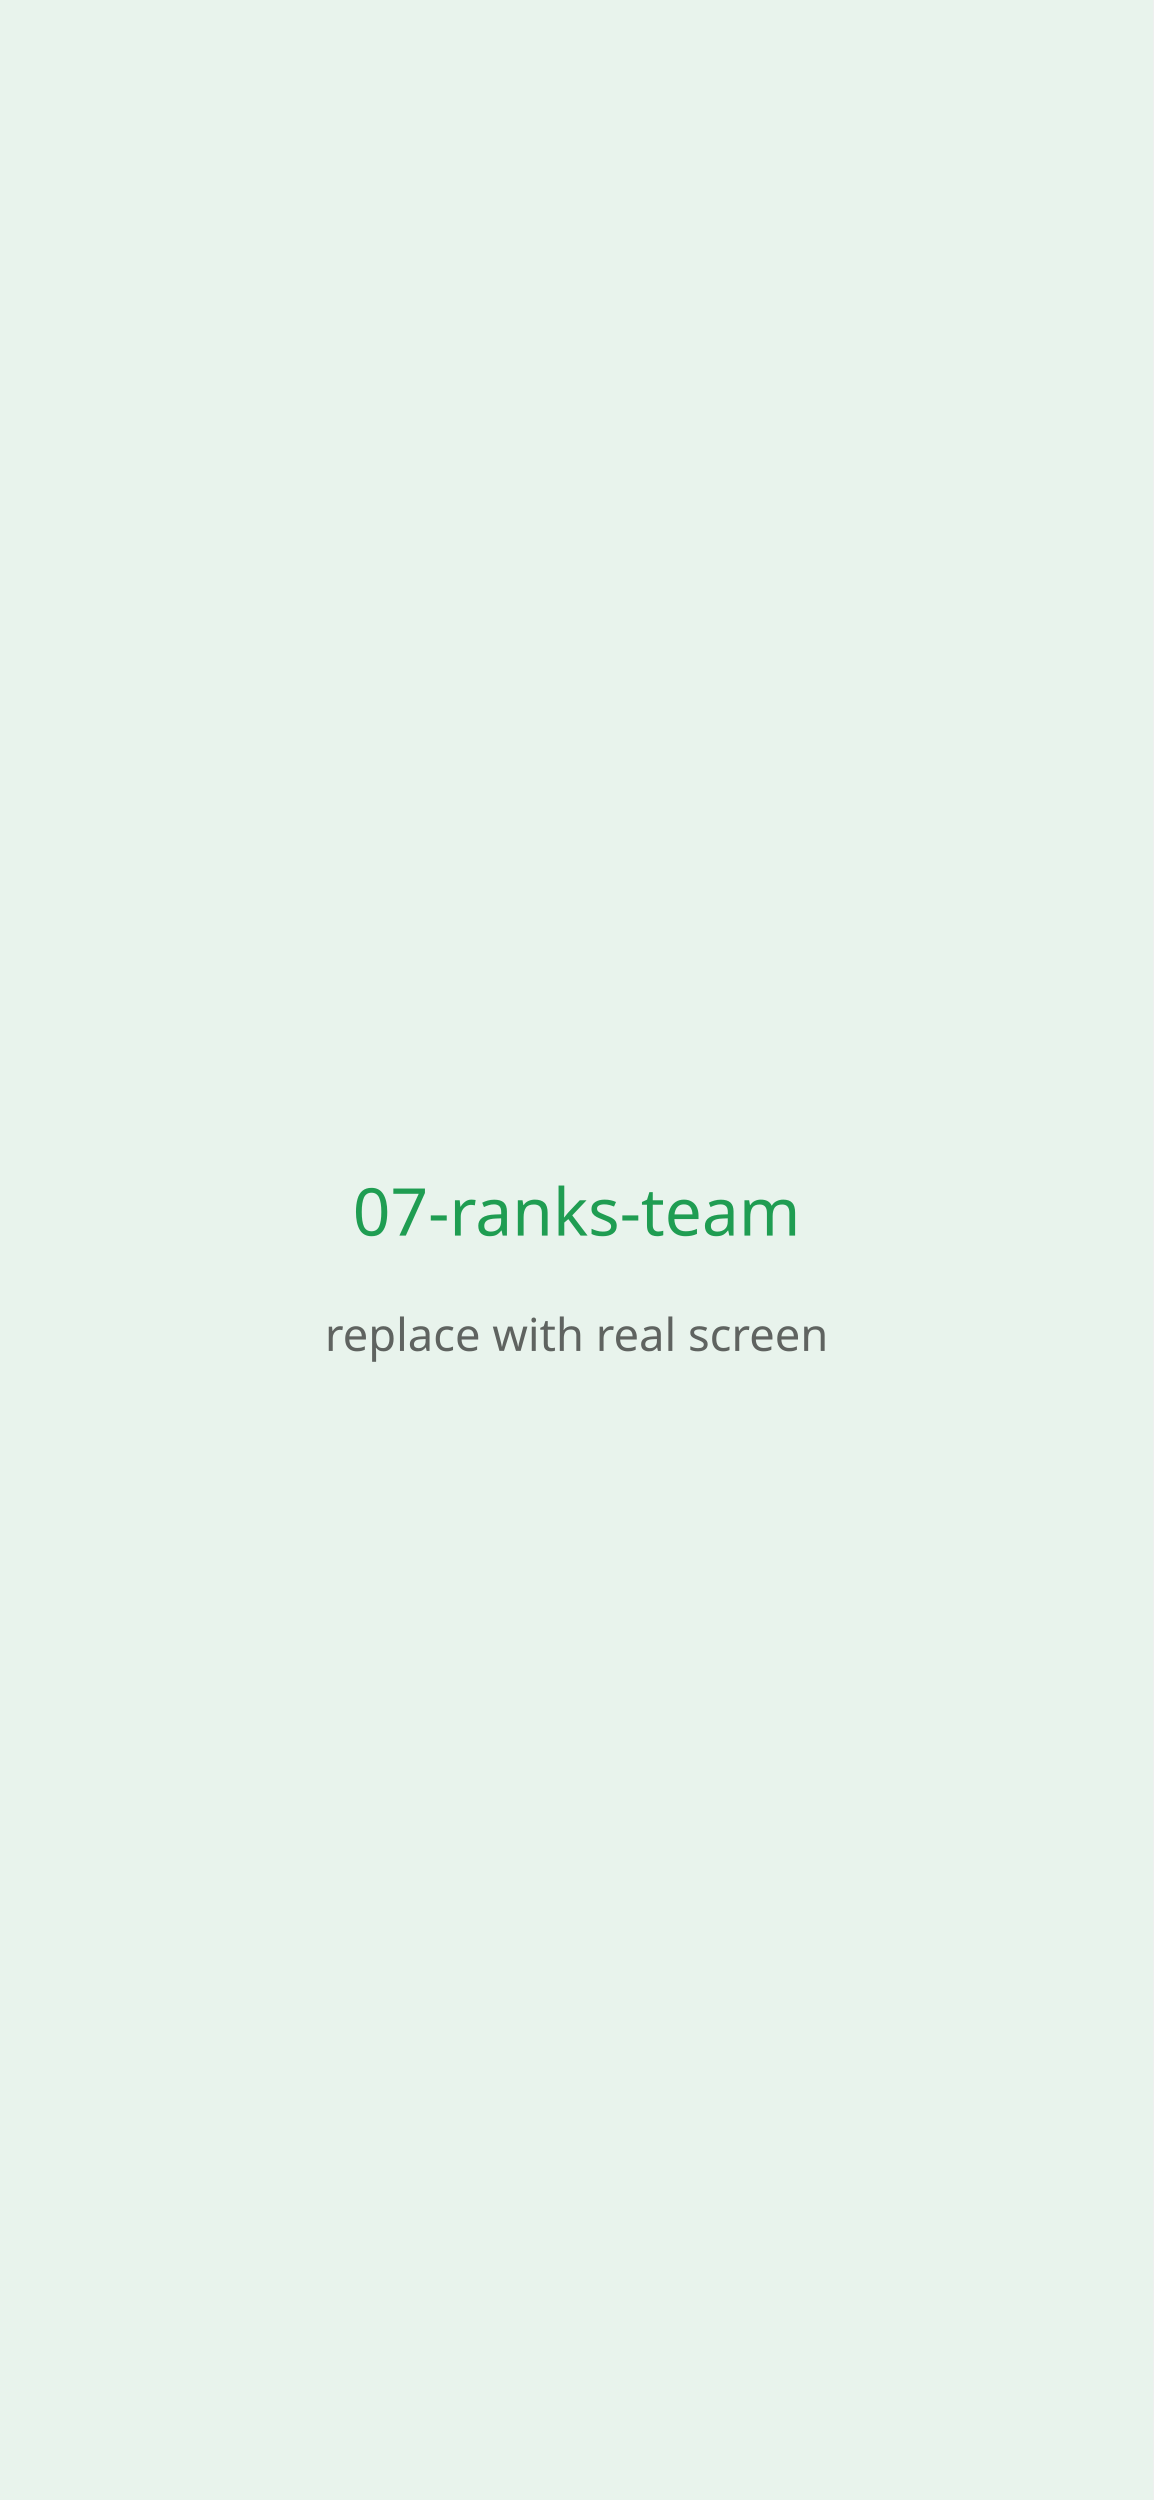
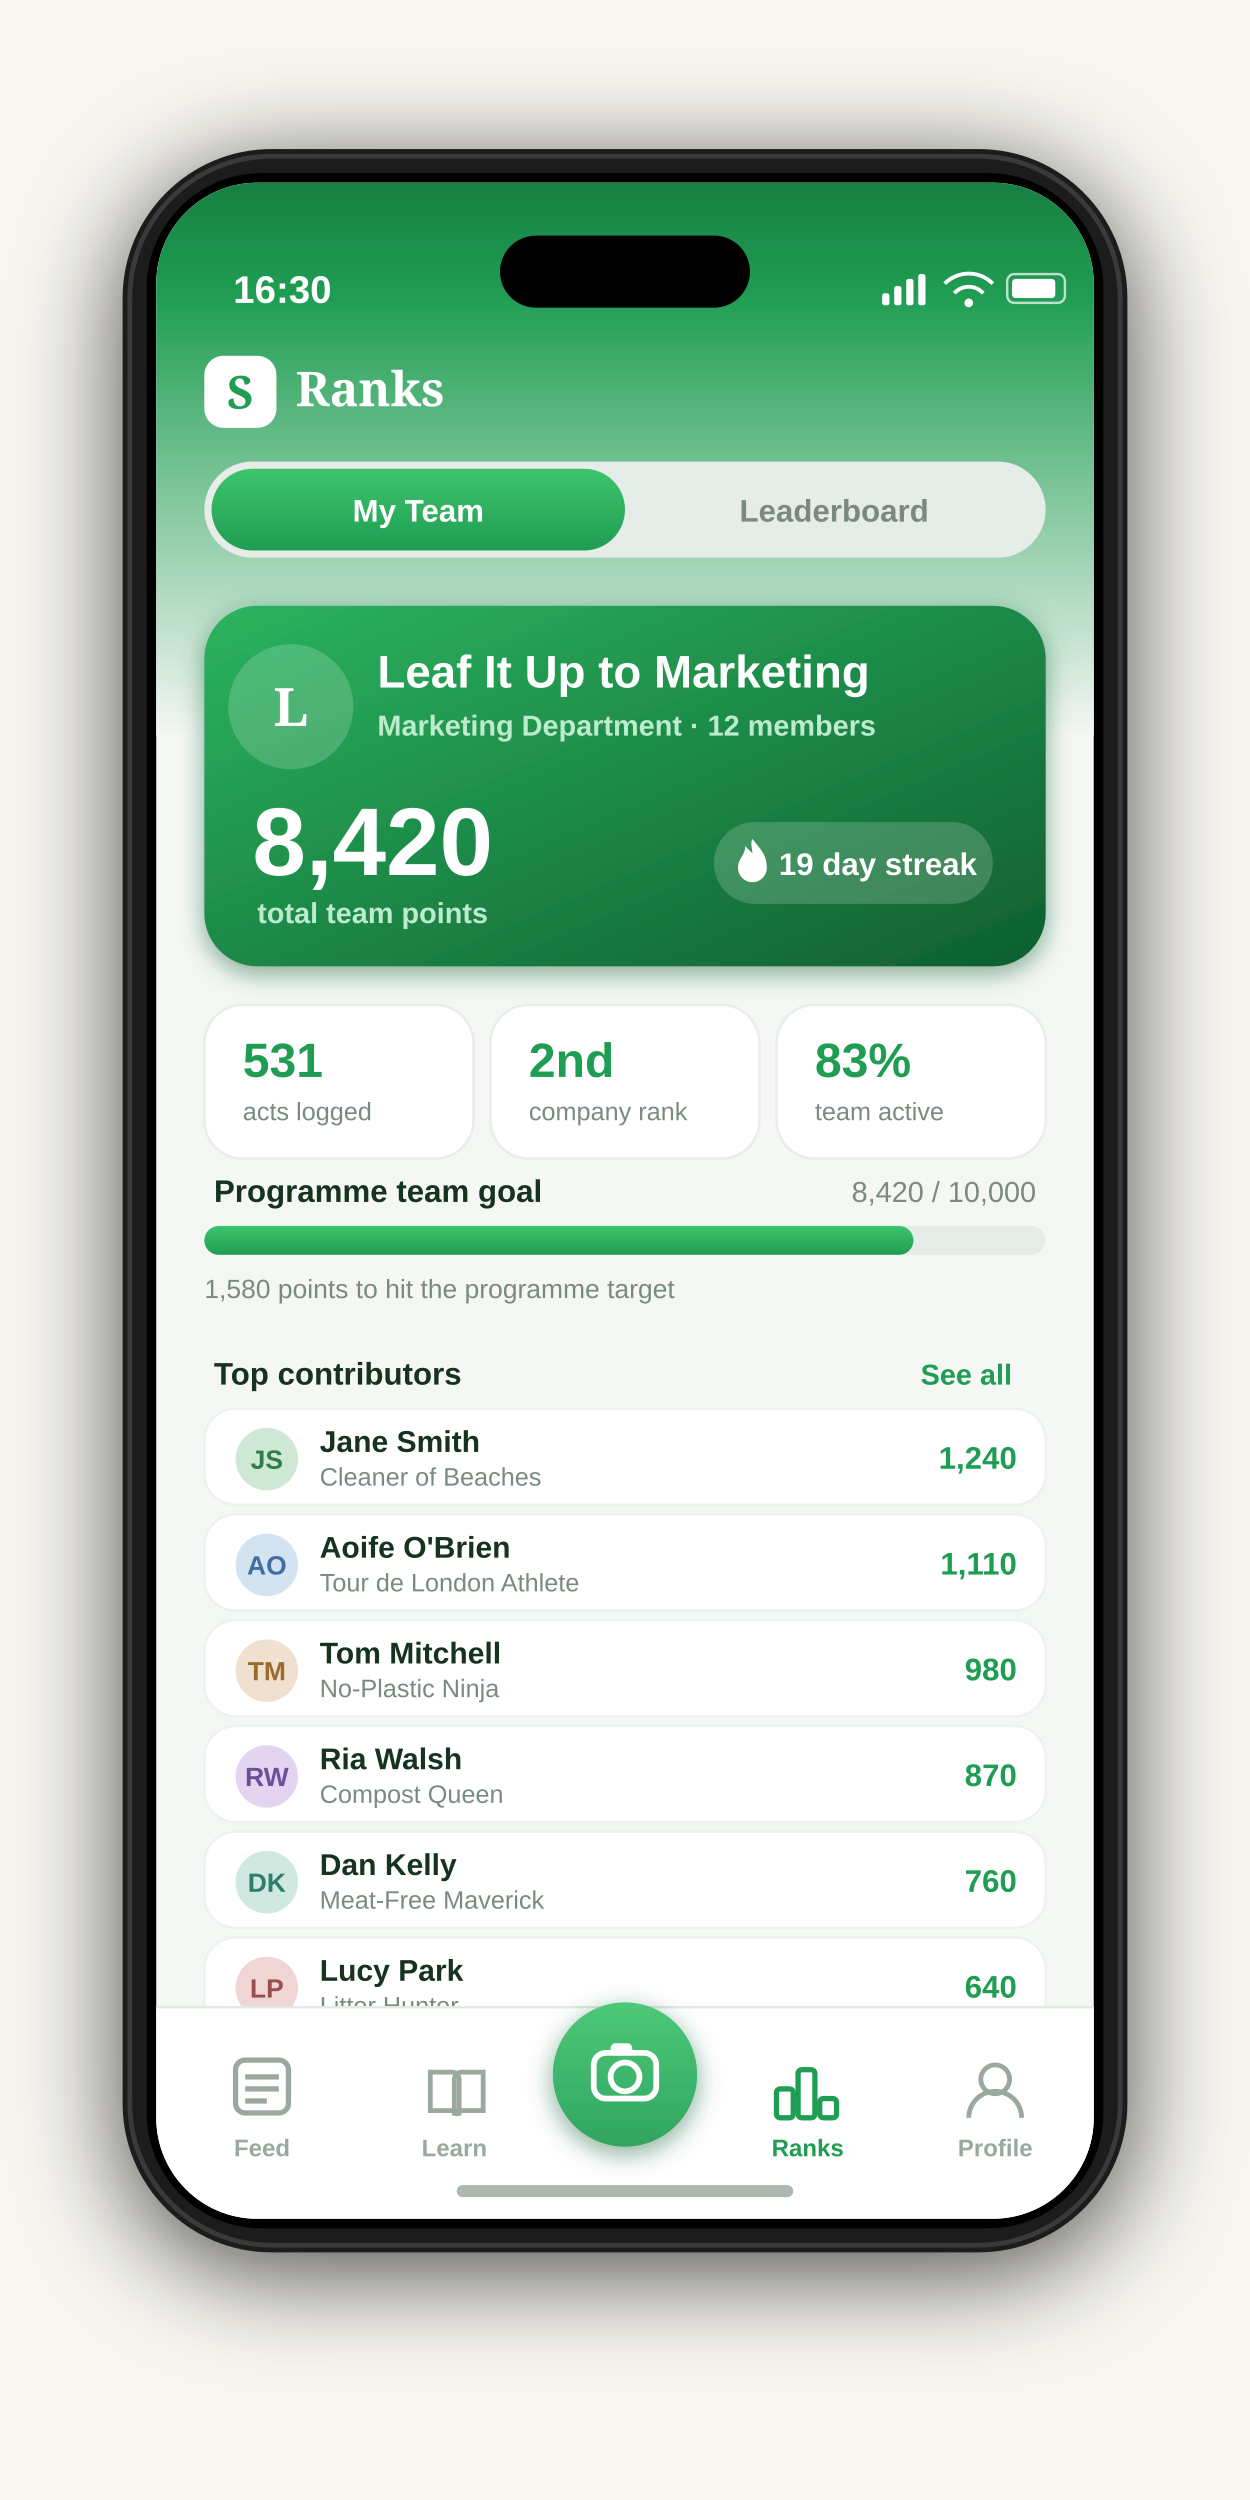
- <svg xmlns="http://www.w3.org/2000/svg" viewBox="0 0 280 607">
-   <rect width="280" height="607" fill="#e8f3ec" />
-   <text x="140" y="300" font-family="sans-serif" font-size="16" fill="#1f9d52" text-anchor="middle">07-ranks-team</text>
-   <text x="140" y="328" font-family="sans-serif" font-size="11" fill="#5f6360" text-anchor="middle">replace with real screen</text>
+ <svg xmlns="http://www.w3.org/2000/svg" viewBox="0 0 520 1040" font-family="-apple-system, 'SF Pro Display', 'Helvetica Neue', Arial, sans-serif">
+   <defs>
+     <linearGradient id="sprout" x1="0" y1="0" x2="0" y2="1">
+       <stop offset="0%" stop-color="#3ec46d" />
+       <stop offset="100%" stop-color="#1f9d52" />
+     </linearGradient>
+     <linearGradient id="hero" x1="0" y1="0" x2="1" y2="1">
+       <stop offset="0%" stop-color="#2bb45f" />
+       <stop offset="100%" stop-color="#0f5e30" />
+     </linearGradient>
+     <linearGradient id="headerFade" x1="0" y1="0" x2="0" y2="1">
+       <stop offset="0%" stop-color="#178043" />
+       <stop offset="20%" stop-color="#1f9d52" />
+       <stop offset="100%" stop-color="#f4f7f4" />
+     </linearGradient>
+     <radialGradient id="tabGlow" cx="50%" cy="50%" r="50%">
+       <stop offset="0%" stop-color="#ffffff" stop-opacity="0.55" />
+       <stop offset="100%" stop-color="#ffffff" stop-opacity="0" />
+     </radialGradient>
+     <filter id="deviceShadow" x="-30%" y="-20%" width="160%" height="140%">
+       <feDropShadow dx="0" dy="8" stdDeviation="22" flood-color="#000000" flood-opacity="0.7" />
+     </filter>
+     <filter id="camShadow" x="-50%" y="-50%" width="200%" height="200%">
+       <feDropShadow dx="0" dy="3" stdDeviation="5" flood-color="#0c5a2e" flood-opacity="0.5" />
+     </filter>
+     <clipPath id="screenClip">
+       <rect x="65" y="76" width="390" height="847" rx="42" />
+     </clipPath>
+   </defs>
+   <rect width="520" height="1040" fill="#f7f6f1" />
+   <rect x="51" y="62" width="418" height="875" rx="62" fill="#1c1c1e" filter="url(#deviceShadow)" />
+   <rect x="54" y="65" width="412" height="869" rx="59" fill="none" stroke="#3a3a3c" stroke-width="2" />
+   <rect x="61" y="72" width="398" height="855" rx="48" fill="#000000" />
+   <g clip-path="url(#screenClip)">
+     <g transform="translate(65,76)">
+       <rect width="390" height="847" fill="#f4f7f4" />
+       <rect y="0" width="390" height="230" fill="url(#headerFade)" />
+       <text x="32" y="50" fill="#ffffff" font-size="16" font-weight="600">16:30</text>
+       <g transform="translate(302,38)" fill="#ffffff">
+         <rect x="0" y="8" width="3" height="5" rx="1" />
+         <rect x="5" y="5" width="3" height="8" rx="1" />
+         <rect x="10" y="2" width="3" height="11" rx="1" />
+         <rect x="15" y="0" width="3" height="13" rx="1" />
+       </g>
+       <path d="M328 42 a14 14 0 0 1 20 0 M332 46 a8 8 0 0 1 12 0" stroke="#ffffff" stroke-width="1.6" fill="none" />
+       <circle cx="338" cy="50" r="1.8" fill="#ffffff" />
+       <rect x="354" y="38" width="24" height="12" rx="3" fill="none" stroke="#ffffff" stroke-opacity="0.7" />
+       <rect x="356" y="40" width="18" height="8" rx="1.5" fill="#ffffff" />
+       <rect x="143" y="22" width="104" height="30" rx="15" fill="#000000" />
+       <g transform="translate(20,72)">
+         <rect width="30" height="30" rx="8" fill="#ffffff" />
+         <text x="15" y="22" fill="#1f9d52" font-size="19" font-weight="800" text-anchor="middle" font-family="Georgia, serif">S</text>
+       </g>
+       <text x="58" y="93" fill="#ffffff" font-size="20" font-weight="700" font-family="Georgia, serif">Ranks</text>
+       <g transform="translate(20,116)">
+         <rect width="350" height="40" rx="20" fill="#e6ece7" />
+         <rect x="3" y="3" width="172" height="34" rx="17" fill="url(#sprout)" />
+         <text x="89" y="25" fill="#ffffff" font-size="13" font-weight="700" text-anchor="middle">My Team</text>
+         <text x="262" y="25" fill="#7a8a7e" font-size="13" font-weight="600" text-anchor="middle">Leaderboard</text>
+       </g>
+       <rect x="20" y="176" width="350" height="150" rx="22" fill="url(#hero)" filter="url(#camShadow)" />
+       <circle cx="56" cy="218" r="26" fill="#ffffff" opacity="0.18" />
+       <text x="56" y="226" fill="#ffffff" font-size="22" font-weight="800" text-anchor="middle" font-family="Georgia, serif">L</text>
+       <text x="92" y="210" fill="#ffffff" font-size="19" font-weight="800">Leaf It Up to Marketing</text>
+       <text x="92" y="230" fill="#bdebcd" font-size="12" font-weight="600">Marketing Department   ·  12 members</text>
+       <text x="40" y="288" fill="#ffffff" font-size="40" font-weight="800">8,420</text>
+       <text x="42" y="308" fill="#bdebcd" font-size="12" font-weight="600">total team points</text>
+       <g transform="translate(232,266)">
+         <rect width="116" height="34" rx="17" fill="#ffffff" opacity="0.18" />
+         <path d="M16 7 C20 12 22 14 22 19 a6 6 0 0 1 -12 0 C10 15 13 14 13 10 C15 12 16 13 16 13 C16 11 15 9 16 7 Z" fill="#ffffff" />
+         <text x="27" y="22" fill="#ffffff" font-size="13" font-weight="700">19 day streak</text>
+       </g>
+       <g transform="translate(20,342)">
+         <rect width="112" height="64" rx="16" fill="#ffffff" stroke="#e8ede8" />
+         <text x="16" y="30" fill="#1f9d52" font-size="20" font-weight="800">531</text>
+         <text x="16" y="48" fill="#7a8a7e" font-size="10.5">acts logged</text>
+         <rect x="119" y="0" width="112" height="64" rx="16" fill="#ffffff" stroke="#e8ede8" />
+         <text x="135" y="30" fill="#1f9d52" font-size="20" font-weight="800">2nd</text>
+         <text x="135" y="48" fill="#7a8a7e" font-size="10.5">company rank</text>
+         <rect x="238" y="0" width="112" height="64" rx="16" fill="#ffffff" stroke="#e8ede8" />
+         <text x="254" y="30" fill="#1f9d52" font-size="20" font-weight="800">83%</text>
+         <text x="254" y="48" fill="#7a8a7e" font-size="10.5">team active</text>
+       </g>
+       <g transform="translate(20,424)">
+         <text x="4" y="0" fill="#16331f" font-size="13" font-weight="700">Programme team goal</text>
+         <text x="346" y="0" fill="#7a8a7e" font-size="12" text-anchor="end">8,420 / 10,000</text>
+         <rect x="0" y="10" width="350" height="12" rx="6" fill="#e6ece7" />
+         <rect x="0" y="10" width="295" height="12" rx="6" fill="url(#sprout)" />
+         <text x="0" y="40" fill="#7a8a7e" font-size="11">1,580 points to hit the programme target</text>
+       </g>
+       <text x="24" y="500" fill="#16331f" font-size="13" font-weight="700">Top contributors</text>
+       <text x="356" y="500" fill="#1f9d52" font-size="12" font-weight="600" text-anchor="end">See all</text>
+       <g transform="translate(20,510)">
+         <rect y="0" width="350" height="40" rx="13" fill="#ffffff" stroke="#eef2ee" />
+         <circle cx="26" cy="21" r="13" fill="#cfe8d6" />
+         <text x="26" y="25" fill="#2f7d49" font-size="11" font-weight="700" text-anchor="middle">JS</text>
+         <text x="48" y="18" fill="#16331f" font-size="12.5" font-weight="700">Jane Smith</text>
+         <text x="48" y="32" fill="#7a8a7e" font-size="10.5">Cleaner of Beaches</text>
+         <text x="338" y="25" fill="#1f9d52" font-size="13" font-weight="800" text-anchor="end">1,240</text>
+         <rect y="44" width="350" height="40" rx="13" fill="#ffffff" stroke="#eef2ee" />
+         <circle cx="26" cy="65" r="13" fill="#d3e3f0" />
+         <text x="26" y="69" fill="#3f6fa0" font-size="11" font-weight="700" text-anchor="middle">AO</text>
+         <text x="48" y="62" fill="#16331f" font-size="12.5" font-weight="700">Aoife O'Brien</text>
+         <text x="48" y="76" fill="#7a8a7e" font-size="10.5">Tour de London Athlete</text>
+         <text x="338" y="69" fill="#1f9d52" font-size="13" font-weight="800" text-anchor="end">1,110</text>
+         <rect y="88" width="350" height="40" rx="13" fill="#ffffff" stroke="#eef2ee" />
+         <circle cx="26" cy="109" r="13" fill="#f0e0cf" />
+         <text x="26" y="113" fill="#9a6b2f" font-size="11" font-weight="700" text-anchor="middle">TM</text>
+         <text x="48" y="106" fill="#16331f" font-size="12.5" font-weight="700">Tom Mitchell</text>
+         <text x="48" y="120" fill="#7a8a7e" font-size="10.5">No-Plastic Ninja</text>
+         <text x="338" y="113" fill="#1f9d52" font-size="13" font-weight="800" text-anchor="end">980</text>
+         <rect y="132" width="350" height="40" rx="13" fill="#ffffff" stroke="#eef2ee" />
+         <circle cx="26" cy="153" r="13" fill="#e3d5f0" />
+         <text x="26" y="157" fill="#6b4f9a" font-size="11" font-weight="700" text-anchor="middle">RW</text>
+         <text x="48" y="150" fill="#16331f" font-size="12.5" font-weight="700">Ria Walsh</text>
+         <text x="48" y="164" fill="#7a8a7e" font-size="10.5">Compost Queen</text>
+         <text x="338" y="157" fill="#1f9d52" font-size="13" font-weight="800" text-anchor="end">870</text>
+         <rect y="176" width="350" height="40" rx="13" fill="#ffffff" stroke="#eef2ee" />
+         <circle cx="26" cy="197" r="13" fill="#cfe8e0" />
+         <text x="26" y="201" fill="#2f7d6b" font-size="11" font-weight="700" text-anchor="middle">DK</text>
+         <text x="48" y="194" fill="#16331f" font-size="12.5" font-weight="700">Dan Kelly</text>
+         <text x="48" y="208" fill="#7a8a7e" font-size="10.5">Meat-Free Maverick</text>
+         <text x="338" y="201" fill="#1f9d52" font-size="13" font-weight="800" text-anchor="end">760</text>
+         <rect y="220" width="350" height="40" rx="13" fill="#ffffff" stroke="#eef2ee" />
+         <circle cx="26" cy="241" r="13" fill="#f0d5d5" />
+         <text x="26" y="245" fill="#9a4f4f" font-size="11" font-weight="700" text-anchor="middle">LP</text>
+         <text x="48" y="238" fill="#16331f" font-size="12.5" font-weight="700">Lucy Park</text>
+         <text x="48" y="252" fill="#7a8a7e" font-size="10.5">Litter Hunter</text>
+         <text x="338" y="245" fill="#1f9d52" font-size="13" font-weight="800" text-anchor="end">640</text>
+       </g>
+       <g transform="translate(0,759)">
+         <rect width="390" height="88" fill="#ffffff" />
+         <line x1="0" y1="0" x2="390" y2="0" stroke="#e3e9e3" stroke-width="1" />
+         <g transform="translate(33,22)">
+           <rect x="0" y="0" width="22" height="22" rx="4" fill="none" stroke="#9aa89d" stroke-width="2.2" />
+           <line x1="4" y1="7" x2="18" y2="7" stroke="#9aa89d" stroke-width="2.2" />
+           <line x1="4" y1="12" x2="18" y2="12" stroke="#9aa89d" stroke-width="2.2" />
+           <line x1="4" y1="17" x2="13" y2="17" stroke="#9aa89d" stroke-width="2.2" />
+         </g>
+         <text x="44" y="62" fill="#9aa89d" font-size="10" font-weight="600" text-anchor="middle">Feed</text>
+         <g transform="translate(112,23)" stroke="#9aa89d" stroke-width="2" fill="none">
+           <path d="M2 4 h9 a3 3 0 0 1 3 3 v15 a3 3 0 0 0 -3 -2 h-9 z" />
+           <path d="M24 4 h-9 a3 3 0 0 0 -3 3 v15 a3 3 0 0 1 3 -2 h9 z" />
+         </g>
+         <text x="124" y="62" fill="#9aa89d" font-size="10" font-weight="600" text-anchor="middle">Learn</text>
+         <circle cx="195" cy="28" r="30" fill="url(#sprout)" filter="url(#camShadow)" />
+         <circle cx="195" cy="28" r="30" fill="#ffffff" opacity="0.08" />
+         <g transform="translate(195,28)" stroke="#ffffff" stroke-width="2.4" fill="none">
+           <rect x="-13" y="-9" width="26" height="19" rx="5" />
+           <circle cx="0" cy="1" r="6" />
+           <rect x="-6" y="-13" width="9" height="5" rx="2" fill="#ffffff" stroke="none" />
+         </g>
+         <circle cx="271" cy="34" r="26" fill="url(#tabGlow)" />
+         <g transform="translate(258,22)" stroke="#1f9d52" stroke-width="2.2" fill="none">
+           <rect x="0" y="12" width="7" height="12" rx="1.5" />
+           <rect x="9" y="4" width="7" height="20" rx="1.5" />
+           <rect x="18" y="16" width="7" height="8" rx="1.5" />
+         </g>
+         <text x="271" y="62" fill="#1f9d52" font-size="10" font-weight="700" text-anchor="middle">Ranks</text>
+         <g transform="translate(338,22)" stroke="#9aa89d" stroke-width="2" fill="none">
+           <circle cx="11" cy="8" r="6" />
+           <path d="M0 24 a11 11 0 0 1 22 0" />
+         </g>
+         <text x="349" y="62" fill="#9aa89d" font-size="10" font-weight="600" text-anchor="middle">Profile</text>
+       </g>
+       <rect x="125" y="833" width="140" height="5" rx="2.5" fill="#16331f" opacity="0.35" />
+     </g>
+   </g>
</svg>
